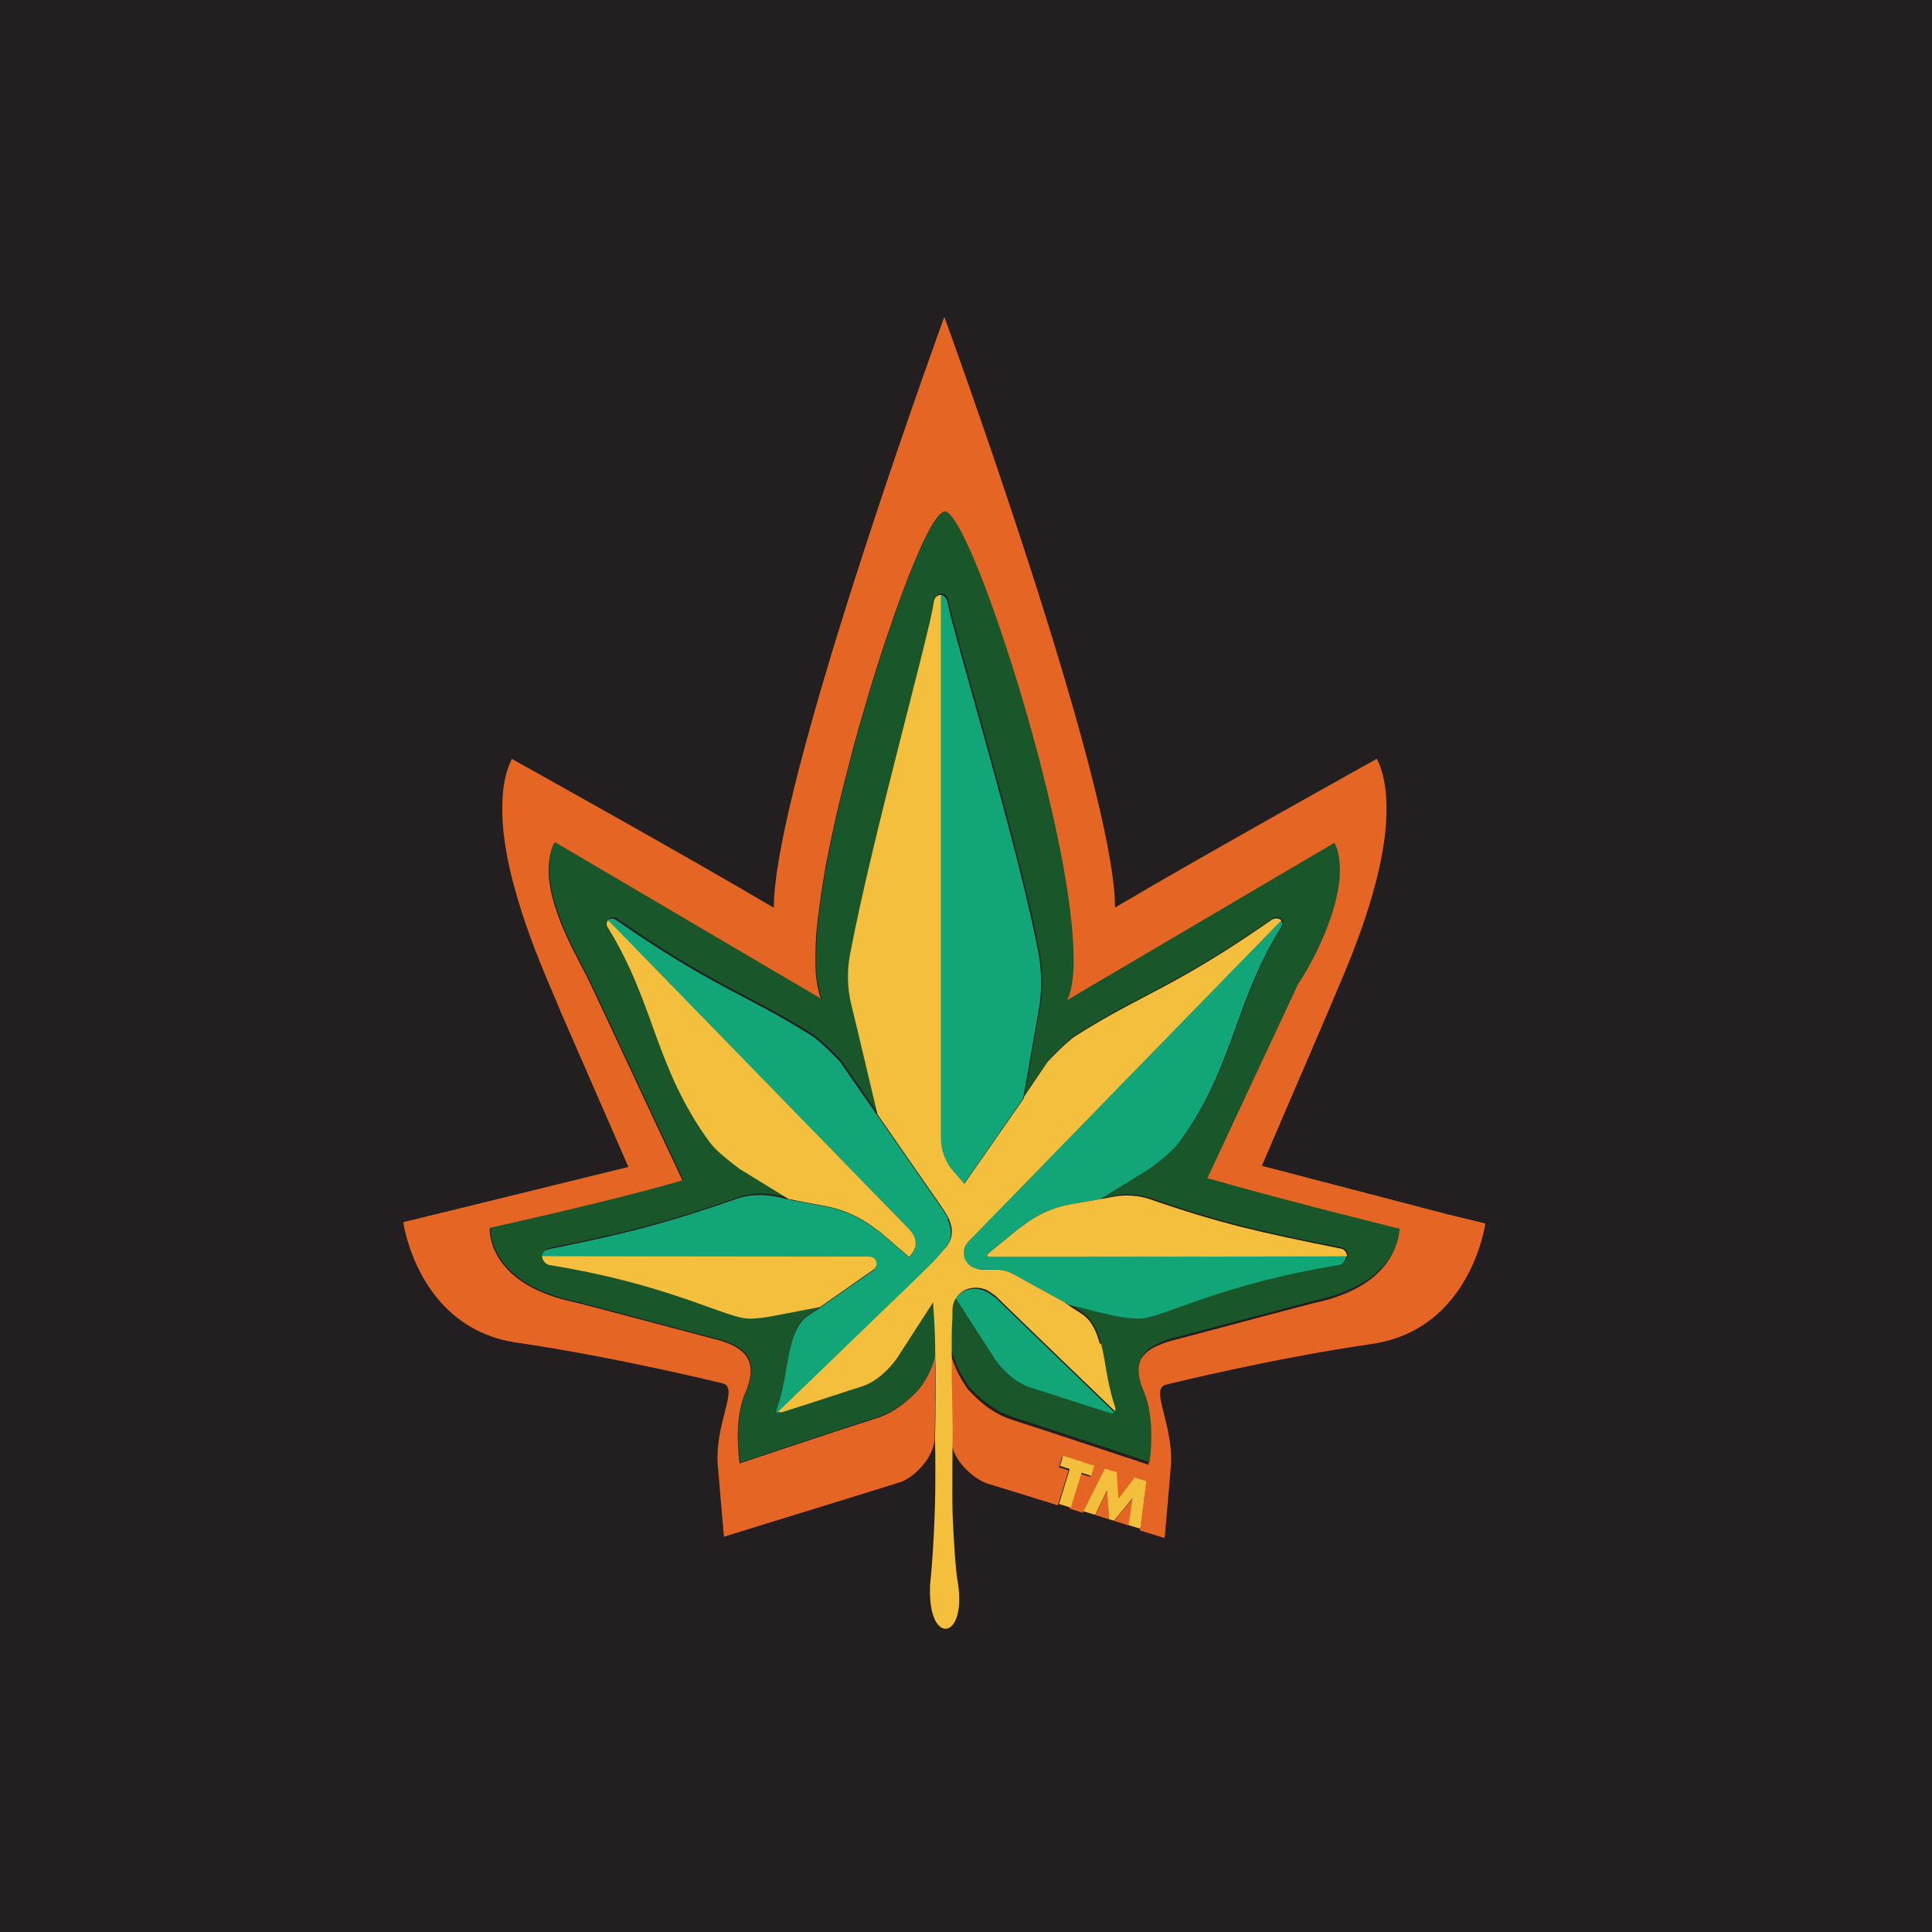
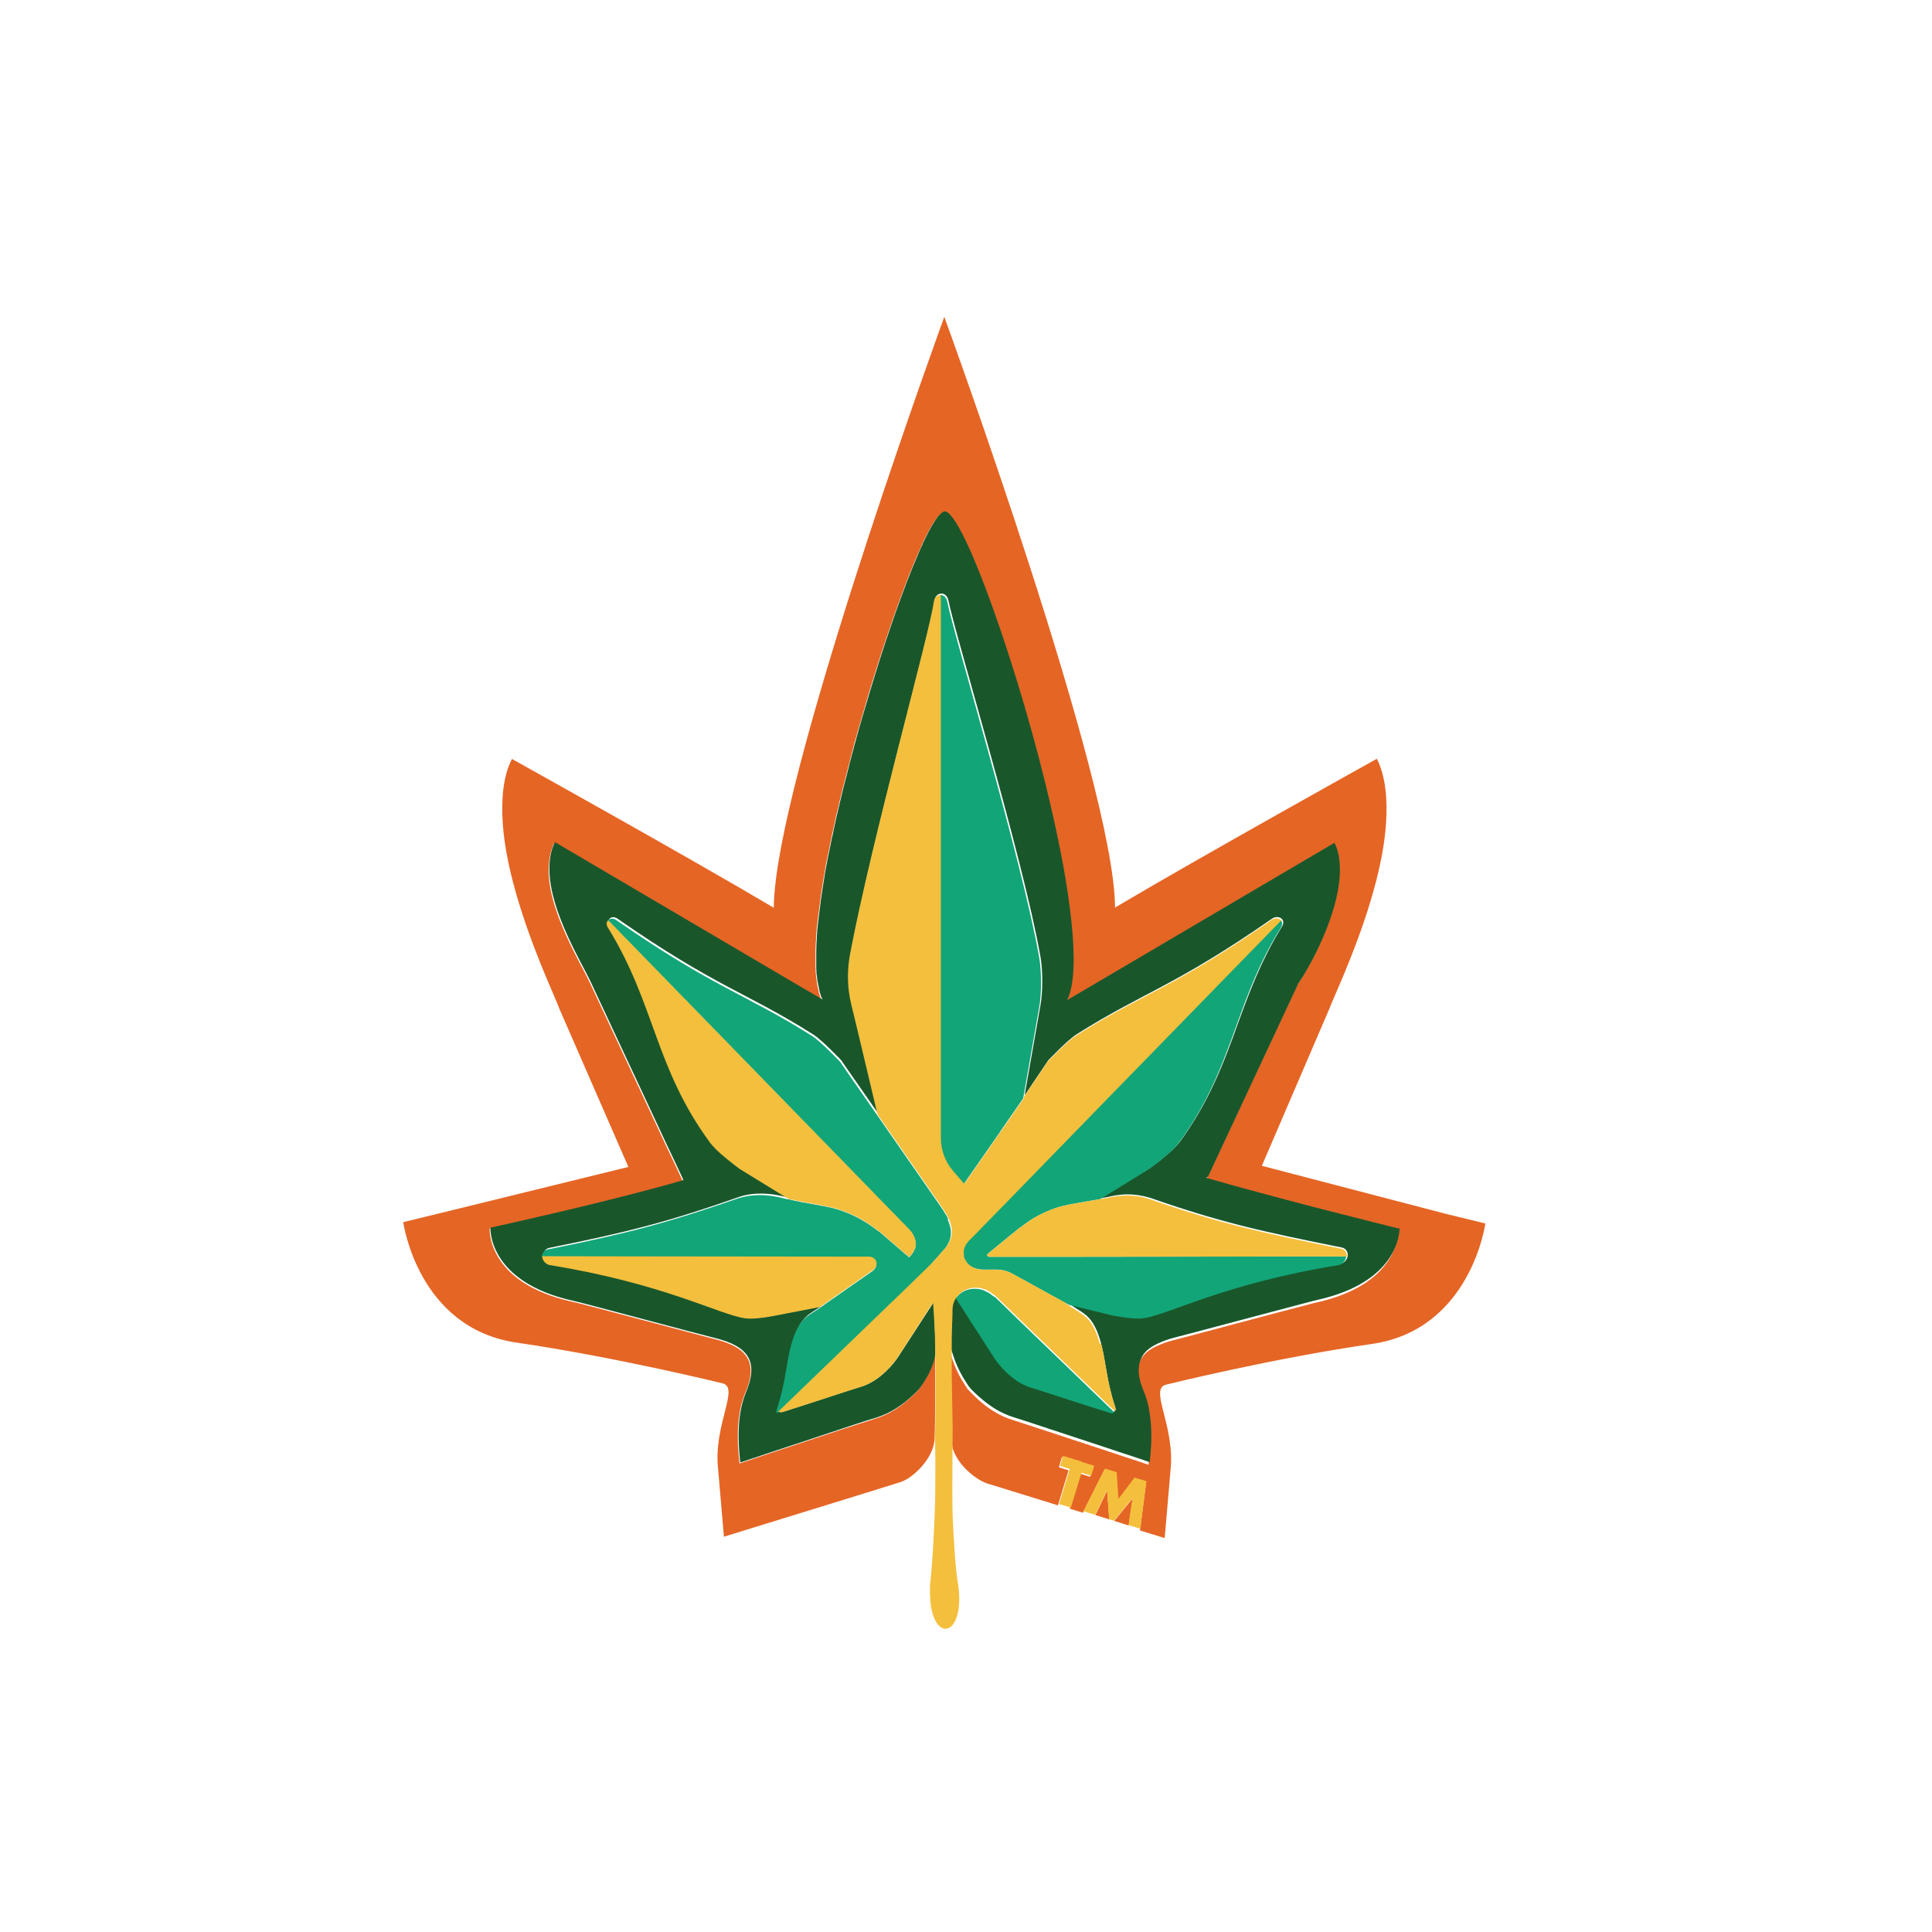
<svg xmlns="http://www.w3.org/2000/svg" viewBox="0 0 101.52 101.52">
  <defs>
    <style>
      .cls-1 {
        fill: none;
      }

      .cls-2 {
        fill: #f4bf3d;
      }

      .cls-3 {
        fill: #231f20;
      }

      .cls-4 {
        fill: #12a578;
      }

      .cls-5 {
        fill: #e56525;
      }

      .cls-6 {
        clip-path: url(#clippath);
      }

      .cls-7 {
        fill: #19572b;
      }
    </style>
    <clipPath id="clippath">
      <rect class="cls-1" x="1.77" y="3.04" width="95.7" height="95.7" />
    </clipPath>
  </defs>
-   <g id="Layer_3" data-name="Layer 3">
-     <rect class="cls-3" width="101.52" height="101.52" />
-   </g>
  <g id="Layer_2" data-name="Layer 2">
    <g class="cls-6">
      <g>
        <path class="cls-5" d="M59.31,80.15l.21-1.42-.97,1.19c.27.08.52.16.76.24Z" />
        <path class="cls-5" d="M57.56,79.61c.25.08.49.15.73.23l-.11-1.52-.62,1.29Z" />
        <path class="cls-5" d="M66.34,61.18l3.52-8.19c.37-.98,2.7-5.76,2.97-9.71.09-1.31-.03-2.51-.48-3.41,0,0-9.33,5.19-13.76,7.82,0-6.48-8.97-31.04-8.97-31.04,0,0-7.74,21.21-8.83,29.41-.08.62-.13,1.18-.13,1.64-4.43-2.63-13.76-7.82-13.76-7.82-.46.9-.57,2.1-.48,3.41.28,3.95,2.61,8.73,2.97,9.71l3.63,8.32-.37.09-9.41,2.31-2.05.5s.75,5.57,5.96,6.33c5.21.76,10.78,2.13,10.78,2.13,1,.19-.48,2.17-.19,4.58l.3,3.49s2.51-.78,4.92-1.52c2.1-.65,4.12-1.27,4.35-1.35.66-.2,1.78-1.27,1.8-2.3,0,0,0-.02,0-.03.02-.47.03-1.34.03-2.12,0-.75,0-1.42,0-1.58,0-.29,0-.6-.02-.88.02.88-.75,1.96-.93,2.14-.1.1-.21.21-.32.31-.49.45-1.11.9-1.89,1.13-.26.08-.96.31-1.77.57-.97.32-2.09.69-2.83.94l-.73.24-1.79.6c-.32-2.69.3-3.63.41-3.99.6-1.66-.43-2.24-1.85-2.58-.56-.14-7.09-1.89-7.31-1.92-4.57-.99-4.38-3.86-4.38-3.86,0,0,.03,0,.05,0,.41-.09,4.83-1.06,8.44-2.03.58-.15,1.14-.31,1.65-.46l-.07-.16-.13-.28-.39-.83-.22-.46-1.65-3.53-2.39-5.11c-.48-1.05-2.17-3.73-2.19-5.91,0-.55.08-1.05.29-1.48l8.65,5.09,3.84,2.26,1.57.92c-.06-.12-.11-.25-.15-.4-.01-.05-.02-.11-.03-.16-.03-.11-.05-.22-.07-.34-.01-.07-.02-.15-.03-.22-.01-.12-.03-.23-.04-.36,0-.09,0-.18-.01-.27,0-.13,0-.26,0-.4,0-.1,0-.2,0-.3,0-.14,0-.28.01-.43,0-.11.01-.22.02-.34,0-.04,0-.07,0-.11,0-.12.02-.23.03-.36,0-.06.01-.13.02-.2,0-.06.01-.11.02-.17.02-.16.03-.33.06-.5.02-.13.03-.26.05-.39.02-.17.05-.35.07-.53.02-.13.04-.27.06-.4.03-.18.06-.37.09-.56.02-.14.05-.28.07-.42.03-.19.07-.39.11-.58.03-.15.06-.29.09-.44.04-.2.08-.39.12-.59.03-.15.06-.3.1-.46.04-.2.09-.4.13-.6.03-.16.07-.31.11-.47.05-.2.09-.4.14-.6.04-.16.08-.33.12-.49.05-.19.1-.39.15-.58.04-.17.09-.34.13-.51.05-.18.09-.36.14-.55.05-.19.1-.37.15-.56,0,0,0,0,0-.02.04-.15.08-.31.13-.46.06-.21.11-.41.17-.62.03-.11.07-.23.1-.34.04-.15.09-.29.13-.44.37-1.29.76-2.54,1.15-3.71.3-.9.59-1.73.88-2.5.07-.19.15-.41.22-.59,0,0,0,0,0,0,.1-.25.19-.5.29-.73,0,0,0,0,0,0,.09-.23.19-.45.28-.66,0,0,0,0,0-.01.09-.21.18-.4.26-.58,0,0,0-.01,0-.02.08-.18.17-.35.25-.5,0,0,0,0,0-.01.08-.15.16-.3.23-.42,0,0,0,0,0,0,.07-.13.14-.24.21-.33,0,0,0,0,0,0,.07-.1.13-.18.19-.24,0,0,0,0,0,0,0,0,0,0,0,0,.05-.06.1-.1.15-.13.05-.03.09-.05.13-.05.04,0,.09.02.13.05.05.03.1.08.15.13,0,0,0,0,0,0,.36.38.87,1.39,1.44,2.79.54,1.33,1.14,3,1.73,4.86.52,1.62,1.03,3.37,1.49,5.12.52,1.96.97,3.93,1.29,5.72.38,2.08.59,3.92.53,5.27-.02.54-.08,1-.19,1.37-.04.14-.09.26-.14.37h0s.78-.46.78-.46l10.89-6.41s0,0,0,0l2.38-1.4s0,0,0,0c0,0,0,.01,0,.02.21.42.29.92.28,1.46-.02,1.85-1.11,4.16-1.84,5.37-.01.02-.03.05-.04.07-.01.02-.03.04-.04.07-.06.1-.11.18-.17.26-.03.05-.07.1-.1.15l-.03.07-3.09,6.61-1.29,2.76-.25.54-.08.17c-.06.04-.1.06-.1.06,1.66.49,3.84,1.07,5.75,1.56,2.4.62,4.39,1.11,4.39,1.11,0,0,0,0,0,0,0,0,0,.01,0,.03,0,0,0,0,0,0,0,.32-.1,2.89-4.38,3.82-.03,0-.17.04-.39.1-1.45.37-6.43,1.71-6.92,1.83-.29.07-.55.15-.79.25-.34.13-.63.29-.84.51-.16.16-.27.35-.33.58-.09.33-.08.73.11,1.25.05.18.23.5.36,1.1.01.07.02.13.03.2.11.61.16,1.46.02,2.69l-.5-.17s0,0,0,0l-1.87-.62-.15-.05c-.7-.23-1.76-.58-2.7-.89-.86-.28-1.63-.53-1.9-.62-.74-.22-1.34-.64-1.81-1.06-.2-.18-.39-.37-.55-.54-.06-.08-.11-.16-.16-.24-.25-.37-.44-.75-.58-1.12-.08-.2-.15-.4-.2-.59,0,.19,0,.41,0,.63h0c0,.08,0,.31,0,.6,0,0,0,0,0,.01,0,.04,0,.08,0,.12,0,.32.01.7.02,1.1.02.84.04,1.72.05,2.14,0,1.06,1.2,2.07,1.9,2.29.21.06,1.85.57,3.69,1.14l.56-1.84-.51-.16.16-.53,1.01.31.63.19-.1.32-.06.21-.51-.16-.56,1.84h-.01s.04,0,.06.01c.21.07.43.13.64.2l.86-1.71.27-.53.17.05.45.14.09,1.42.86-1.13.62.19-.32,2.5c.79.24,1.3.4,1.3.4l.3-3.49c.29-2.41-1.19-4.4-.19-4.58,0,0,5.57-1.38,10.78-2.13,5.21-.76,5.96-6.33,5.96-6.33l-2.05-.5-9.69-2.53Z" />
        <path class="cls-5" d="M49.01,68.47s.06,1.15.09,1.91c0,.13.01.26.01.36,0-.12,0-.24-.01-.36,0-.03,0-.06,0-.08-.02-.55-.06-1.23-.09-1.82Z" />
        <polygon class="cls-5" points="48.22 66.49 48.22 66.49 48.22 66.49 48.22 66.49" />
        <polygon class="cls-2" points="53.77 57.71 53.77 57.71 53.79 57.63 53.79 57.63 53.77 57.71 53.77 57.71" />
        <path class="cls-2" d="M49.64,65.61l-.15.16-.03.04-.37.42-.13.14h0s0,0,0,0l.13-.14.37-.42.03-.04.15-.16c.06-.07.1-.14.15-.21.07-.12.13-.24.16-.36-.03.12-.09.24-.16.36-.04.07-.09.14-.15.21Z" />
        <path class="cls-7" d="M73.52,64.56s0,0,0,0c0,0-1.98-.49-4.39-1.11-1.91-.5-4.09-1.08-5.75-1.56,0,0,.04-.02.1-.06l.08-.17.25-.54,1.29-2.76,3.09-6.61.03-.07s.07-.09.1-.15c.05-.08.11-.16.17-.26.01-.02.03-.04.04-.07.01-.02.03-.05.04-.07.73-1.21,1.82-3.52,1.84-5.37,0-.54-.07-1.04-.28-1.46,0,0,0-.01,0-.02,0,0,0,0,0,0l-2.38,1.4s0,0,0,0l-10.89,6.41-.78.46h0c.05-.11.1-.23.14-.37.11-.36.17-.83.19-1.37.05-1.35-.16-3.2-.53-5.27-.33-1.8-.78-3.76-1.29-5.72-.46-1.75-.97-3.5-1.49-5.12-.59-1.85-1.19-3.53-1.73-4.86-.57-1.4-1.08-2.41-1.44-2.79,0,0,0,0,0,0-.05-.06-.1-.1-.15-.13-.05-.03-.09-.05-.13-.05-.04,0-.09.02-.13.05-.05.03-.1.08-.15.13,0,0,0,0,0,0,0,0,0,0,0,0-.06.06-.12.14-.19.24,0,0,0,0,0,0-.07.1-.14.21-.21.33,0,0,0,0,0,0-.07.13-.15.27-.23.42,0,0,0,0,0,.01-.08.15-.16.32-.25.5,0,0,0,.01,0,.02-.09.18-.17.38-.26.58,0,0,0,0,0,.01-.09.21-.18.43-.28.66,0,0,0,0,0,0-.09.23-.19.48-.29.73,0,0,0,0,0,0-.07.18-.15.4-.22.59-.29.77-.58,1.6-.88,2.5-.39,1.17-.77,2.42-1.15,3.71-.04.15-.09.29-.13.44-.03.11-.07.23-.1.34-.06.21-.11.41-.17.62-.04.15-.08.31-.13.46,0,0,0,0,0,.02-.05.19-.1.37-.15.56-.05.18-.1.36-.14.55-.04.17-.09.34-.13.51-.05.19-.1.39-.15.58-.04.16-.08.33-.12.49-.05.2-.09.4-.14.6-.04.16-.07.31-.11.47-.04.2-.09.4-.13.6-.03.15-.06.31-.1.46-.04.2-.08.4-.12.59-.03.15-.06.29-.09.44-.04.2-.07.39-.11.58-.03.14-.05.28-.07.42-.03.19-.06.38-.09.56-.02.14-.04.27-.06.4-.03.18-.05.36-.07.53-.02.13-.03.26-.05.39-.02.17-.04.34-.06.5,0,.06-.01.11-.02.17,0,.06-.01.13-.02.2-.01.12-.02.24-.03.36,0,.04,0,.07,0,.11,0,.11-.02.23-.02.34,0,.15-.01.29-.01.43,0,.1,0,.21,0,.3,0,.14,0,.27,0,.4,0,.09,0,.18.01.27,0,.13.02.24.04.36,0,.07.01.15.03.22.02.12.05.23.07.34.01.05.02.11.03.16.04.15.09.29.15.4l-1.57-.92-3.84-2.26-8.65-5.09c-.22.43-.3.93-.29,1.48.03,2.18,1.71,4.87,2.19,5.91l2.39,5.11,1.65,3.53.22.46.39.83.13.28.07.16c-.52.15-1.07.31-1.65.46-3.62.97-8.04,1.94-8.44,2.03-.02,0-.05,0-.05,0,0,0-.18,2.86,4.38,3.86.22.03,6.75,1.79,7.31,1.92,1.42.34,2.44.92,1.85,2.58-.1.37-.73,1.3-.41,3.99l1.79-.6.73-.24c.73-.24,1.86-.62,2.83-.94.81-.27,1.51-.5,1.77-.57.78-.24,1.4-.68,1.89-1.13.11-.1.22-.21.32-.31.19-.19.95-1.26.93-2.14,0-.08,0-.16,0-.24,0-.1,0-.22-.01-.36-.03-.76-.09-1.91-.09-1.91v.02s-1.89,2.91-1.89,2.91c-.45.65-1.15,1.29-1.91,1.52-.85.26-1.83.59-4.09,1.32-.04.01-.08.02-.11.02-.09,0-.15-.03-.15-.03,0,0,0,0,0,0h0s0,0,0,0h0s0,0,0,0c-.07-.08-.03-.17,0-.27.45-1.37.47-2.35.73-3.31.4-1.45.91-1.53,1.49-1.94l-2.29.44s-.79.17-1.37.17c-.11,0-.2,0-.29-.02-1.35-.21-4.3-1.84-10.28-2.8-.28-.1-.35-.32-.36-.46,0,0,0,0,.01,0h0s0,0,0,0c0-.13.07-.36.32-.41,4.18-.84,6.28-1.38,10.01-2.69.37-.12.72-.16,1.05-.16,0,0,0,0,0,0,0,0,.01,0,.02,0,.04,0,.07,0,.11,0,0,0,0,0,.01,0h0c.67.01,1.19.18,1.4.22,0,0,.02,0,.03,0l-2.57-1.58s-.5-.35-.95-.76c-.24-.21-.47-.43-.61-.63-2.9-3.96-2.86-7.25-5.34-11.26-.09-.13-.12-.28-.02-.4,0,0,0-.01,0-.02,0,0,.03.03.08.08,0,0,0,0,.01.01-.05-.05-.09-.09-.09-.09,0,0,0,0,0,0,.11-.12.28-.12.42-.03,5.19,3.61,6.76,3.86,10.29,6.09.48.3,1.49,1.37,1.49,1.37l.44.64,1.49,2.14-.96-4.04-.28-1.17-.14-.57c-.21-.87-.22-1.77-.06-2.65,1.16-6.13,4.18-16.85,4.4-18.51.03-.2.16-.37.37-.37h0s0,0,0,0c0,0,0,0,0,0,.2,0,.33.17.37.37.29,1.58,3.91,13.47,4.83,18.7.13.71.13,1.87,0,2.58l-.83,4.72h0s1.24-1.84,1.24-1.84c0,0,1.01-1.07,1.49-1.37,3.53-2.23,5.11-2.49,10.29-6.09.24-.15.45-.03.5.03,0,0,0,0,0,0h0c.11.12.08.28-.01.42-1.07,1.74-1.67,3.35-2.25,4.93-.22.61-.44,1.22-.68,1.83-.57,1.45-1.26,2.93-2.41,4.51-.42.57-1.56,1.38-1.56,1.38l-2.58,1.59h0s0,0,0,0h.06c.28-.04.73-.19,1.33-.19.34,0,.73.05,1.17.18,3.73,1.3,5.88,1.77,10.07,2.61.25.05.33.27.32.41,0,0,0,0,0,0,0,0,0,0,0,0-.01.13-.08.35-.36.45-5.98.96-8.93,2.6-10.28,2.8-.56.08-1.66-.15-1.66-.15l-2.26-.55s-.12-.07-.31-.17c-.32-.17-.84-.46-1.37-.75-.48-.26-.96-.53-1.29-.71-.01,0-.03-.01-.04-.02-.26-.14-.54-.21-.83-.21h-.6s-.04,0-.06,0c0,0,0,0,0,0,.02,0,.04,0,.06,0h.6c.29,0,.58.07.83.21.01,0,.03.01.04.02.33.18.81.44,1.29.71.53.29,1.05.58,1.37.75l.4.28c.58.41,1.1.49,1.5,1.94.26.96.28,1.94.73,3.31.03.1.08.19,0,.27h0s0,0,0,0c-.07.08-.17.05-.27.02-.3-.1-.57-.18-.83-.26-1.69-.54-2.53-.83-3.27-1.05-.76-.23-1.46-.87-1.91-1.52l-.32-.5-1.02-1.58-.71-1.11c-.13.18-.22.4-.22.67,0,.06,0,.11,0,.16,0,.69-.03.57-.04,1.39,0,.06,0,.28,0,.56h0c.06.2.13.4.2.6.15.37.33.75.58,1.12.05.08.1.16.16.24.15.18.34.36.55.54.48.43,1.08.84,1.81,1.06.27.08,1.03.33,1.9.62.94.31,2,.66,2.7.89l.15.05,1.87.62s0,0,0,0l.5.17c.15-1.23.09-2.08-.02-2.69-.01-.07-.02-.13-.03-.2-.13-.6-.31-.92-.36-1.1-.19-.51-.2-.92-.11-1.25.06-.22.17-.42.33-.58.21-.21.5-.37.84-.51.24-.1.51-.18.79-.25.49-.12,5.46-1.45,6.92-1.83.22-.06.36-.09.39-.1,4.28-.93,4.39-3.5,4.38-3.82,0,0,0,0,0,0,0-.02,0-.02,0-.03Z" />
        <path class="cls-2" d="M58.77,78.78l-.09-1.42-.45-.14-.17-.05-.27.53-.86,1.71c.21.06.41.13.62.19l.62-1.29.11,1.52c.09.03.17.05.26.08l.97-1.19-.21,1.42c.22.07.43.13.62.19l.32-2.5-.62-.19-.86,1.13Z" />
        <path class="cls-4" d="M52.57,59.44l1.2-1.73h0s.01-.08.01-.08h0s.83-4.72.83-4.72c.13-.71.12-1.87,0-2.58-.92-5.23-4.54-17.12-4.83-18.7-.04-.2-.17-.37-.37-.37,0,0,0,0,0,0h0v28.56c0,.63.23,1.24.64,1.72l.59.68,1.93-2.77Z" />
        <path class="cls-4" d="M52.27,68.16s-.09-.06-.13-.09c-.07-.06-.15-.12-.23-.16,0,0-.01,0-.02-.01-.11-.06-.23-.11-.35-.14,0,0,0,0,0,0-.45-.11-.94,0-1.26.39-.02.02-.03.03-.05.05,0,0,0,0-.01.01h0s.71,1.11.71,1.11l1.02,1.58.32.5c.45.65,1.15,1.29,1.91,1.52.73.22,1.57.51,3.27,1.05.26.08.53.17.83.26.1.03.19.06.27-.02,0,0,0,0,0,0,0,0,0,0,0,0h0s-5.71-5.5-6.26-6.05Z" />
        <path class="cls-4" d="M49.82,64.05c-.04-.09-.08-.17-.14-.26-.02-.03-.04-.06-.06-.09,0-.01-.02-.02-.02-.04-.03-.05-.06-.1-.1-.15l-.08-.12-.02-.03-.37-.53-.61-.88-2.34-3.37h0s-1.49-2.14-1.49-2.14l-.44-.64s-1.01-1.07-1.49-1.37c-3.53-2.23-5.11-2.49-10.29-6.09-.13-.09-.3-.1-.42.03,0,0,0,0,0,0,0,0,.04.04.09.09.93.95,9.97,10.23,14.17,14.55.65.66,1.18,1.21,1.55,1.59.37.38.39.75.33.98,0,.03-.02.06-.04.09-.1.24-.28.4-.28.4l-1.52-1.31s-.05-.04-.08-.06c-.04-.03-.09-.06-.13-.09-.06-.05-.13-.1-.2-.15-.75-.53-1.59-.91-2.5-1.07-.78-.14-1.6-.29-1.91-.37,0,0,0,0,0,0-.01,0-.02,0-.03,0-.21-.04-.73-.21-1.4-.22h0s-.01,0-.01,0c-.04,0-.07,0-.11,0,0,0-.01,0-.02,0,0,0,0,0,0,0-.32,0-.68.05-1.05.16-3.73,1.3-5.83,1.85-10.01,2.69-.25.05-.33.27-.32.41,0,0,0,0,0,0h0c.17,0,10.98.02,15.35.02.32,0,.61,0,.85,0,.55,0,.89,0,.95,0,.27,0,.43.19.41.4-.01.12-.09.25-.25.35-.2.14-.72.5-1.25.87-.62.43-1.25.88-1.43,1l-.05.04s0,0,0,0c-.58.41-1.09.49-1.49,1.94-.26.96-.28,1.94-.73,3.31-.03.1-.08.19,0,.27h0s0,0,0,0l6.79-6.55,1.08-1.05h0s.23-.24.23-.24h0s.13-.15.13-.15l.37-.42.03-.04.15-.16c.06-.07.1-.14.15-.21.07-.12.13-.24.16-.36.05-.2.05-.4,0-.61-.03-.12-.07-.25-.13-.38ZM48.22,66.49s0,0,0,0h0s0,0,0,0h0s0,0,0,0Z" />
        <path class="cls-4" d="M70.64,66.02c-1.17,0-10.1.01-15.17.02-.27,0-.53,0-.78,0-.19,0-.38,0-.56,0-1.29,0-2.12,0-2.14,0-.09,0-.18-.08-.06-.18.06-.05.24-.2.45-.37.48-.39,1.14-.93,1.14-.93.05-.04.11-.08.17-.12.75-.59,1.63-.99,2.57-1.16l.67-.12.88-.15h0s2.58-1.59,2.58-1.59c0,0,1.14-.81,1.56-1.38,1.16-1.58,1.84-3.05,2.41-4.51.24-.61.46-1.22.68-1.83.57-1.58,1.17-3.19,2.25-4.93.09-.14.12-.3.01-.42,0,0,0,0,0,0l-2.76,2.83-6.15,6.31-5.5,5.65-1.26,1.29-.47.48-.2.2c-.25.24-.34.46-.35.66,0,.05,0,.1.01.16,0,.03,0,.06,0,.09,0,.03.02.06.03.09.02.05.05.08.07.12.22.42.71.48.93.48,0,0,.02,0,.03,0,.02,0,.04,0,.06,0h.6c.29,0,.58.07.83.21.01,0,.03.01.04.02.33.18.81.44,1.29.71.53.29,1.05.58,1.37.75.19.1.31.17.31.17l2.26.55s1.1.23,1.66.15c1.35-.21,4.3-1.84,10.28-2.8.27-.1.34-.32.36-.45,0,0,0,0,0,0,0,0-.04,0-.1,0h-.03Z" />
        <path class="cls-2" d="M57.8,70.63c-.4-1.46-.92-1.53-1.5-1.94l-.4-.28c-.32-.17-.84-.46-1.37-.75-.48-.26-.96-.53-1.29-.71-.01,0-.03-.01-.04-.02-.26-.14-.54-.21-.83-.21h-.6s-.04,0-.06,0c0,0,0,0,0,0,0,0-.02,0-.03,0-.22,0-.7-.06-.93-.48-.02-.04-.06-.07-.07-.12,0-.03-.02-.06-.03-.09,0-.03,0-.06,0-.09,0-.05-.01-.11-.01-.16.01-.2.1-.42.35-.66l.2-.2.47-.48,1.26-1.29,5.5-5.65,6.15-6.31,2.76-2.83s0,0,0,0h0s0,0,0,0c-.05-.06-.27-.17-.5-.03-5.19,3.61-6.76,3.86-10.29,6.09-.48.3-1.49,1.37-1.49,1.37l-1.24,1.84h0s-.01.08-.01.08h0s-1.2,1.73-1.2,1.73l-1.93,2.77-.59-.68c-.41-.48-.64-1.09-.64-1.72v-28.55h0c-.2,0-.34.16-.37.36-.22,1.67-3.24,12.38-4.4,18.51-.17.88-.15,1.78.06,2.65l.14.57.28,1.17.96,4.04h0s2.34,3.37,2.34,3.37l.61.88.37.53.02.03.08.12s.06.1.1.15c0,.01.02.02.02.04.02.03.04.06.06.09.05.09.1.18.14.26.06.13.1.26.13.38.05.21.05.42,0,.61-.03.12-.09.24-.16.36-.04.07-.09.14-.15.21l-.15.16-.03.04-.37.42-.13.14h0s-.23.23-.23.23h0s-1.08,1.05-1.08,1.05l-6.79,6.55h0s0,0,0,0c0,0,0,0,0,0,0,0,.06.03.15.03.03,0,.07,0,.11-.02,2.27-.72,3.25-1.06,4.09-1.32.76-.23,1.46-.87,1.91-1.52l1.88-2.91v-.02c.04.59.08,1.27.1,1.82,0,.03,0,.06,0,.08,0,.12,0,.24.01.36,0,.08,0,.16,0,.24,0,.29.01.59.02.88,0,.15,0,.82,0,1.58,0,.78-.01,1.65-.03,2.12,0,0,0,.02,0,.03.01.45.02.91.02,1.38,0,.9,0,1.83-.04,2.75-.04,1.11-.12,2.56-.24,3.63,0,.04,0,.07,0,.11-.01.28,0,.52.02.75.17,1.81,1.27,1.87,1.48.4.05-.33.05-.73-.01-1.2-.15-.8-.24-2.32-.3-3.65-.04-.89,0-4.7,0-4.7,0-.4-.05-2.37-.05-2.69,0-.04,0-.08,0-.12,0,0,0,0,0-.01,0-.29,0-.52,0-.61h0c0-.22,0-.43,0-.63h0c0-.28,0-.5,0-.56,0-.82.03-.7.04-1.39,0-.05,0-.1,0-.16,0-.26.08-.48.22-.67h0s0-.01.01-.02c.02-.02.03-.03.05-.05.32-.39.81-.49,1.26-.39,0,0,0,0,0,0,.12.03.24.07.35.14,0,0,.01,0,.02.01.08.04.15.11.23.16.04.03.09.05.13.09.55.55,6.26,6.05,6.26,6.05h0s0,0,0,0c0,0,0,0,0,0h0s0,0,0,0c.07-.08.03-.17,0-.27-.45-1.37-.47-2.35-.73-3.31Z" />
        <path class="cls-2" d="M56.87,76.81h0l-1.01-.31-.16.53.51.16-.56,1.84c.2.06.4.12.61.19h.01s.56-1.83.56-1.83l.51.16.16-.53-.63-.19Z" />
        <path class="cls-2" d="M32.02,48.43s-.08-.08-.08-.08c0,0,0,.01,0,.02-.1.12-.07.27.02.4,2.47,4.01,2.44,7.3,5.34,11.26.14.19.37.42.61.63.46.4.95.76.95.76l2.57,1.58s0,0,0,0c.31.07,1.13.23,1.91.37.91.16,1.76.54,2.5,1.07.07.05.13.1.2.15.04.03.09.06.13.09.03.02.05.04.08.06l1.52,1.31s.18-.16.28-.4c.01-.03.03-.05.04-.09.06-.22.05-.59-.33-.98-.37-.38-.91-.93-1.55-1.59-4.21-4.32-13.24-13.59-14.17-14.55,0,0-.01,0-.01-.01Z" />
        <polygon class="cls-7" points="48.22 66.49 48.22 66.49 48.22 66.49 48.22 66.49 48.22 66.49" />
        <path class="cls-2" d="M43.08,68.69l.05-.04c.17-.12.81-.57,1.43-1,.53-.37,1.04-.73,1.25-.87.16-.1.24-.23.25-.35.02-.21-.14-.4-.41-.4-.06,0-.4,0-.95,0-.25,0-.53,0-.85,0-4.37,0-15.19-.02-15.35-.02,0,0-.01,0-.01,0,0,.13.08.36.36.46,5.98.96,8.93,2.6,10.28,2.8.09.01.18.02.29.02.58,0,1.37-.17,1.37-.17l2.29-.44s0,0,0,0Z" />
        <path class="cls-2" d="M70.45,65.61c-4.18-.84-6.33-1.31-10.07-2.61-.44-.14-.83-.18-1.17-.18-.61,0-1.06.15-1.33.18h-.06s0,.01,0,.01h0s-.88.15-.88.15l-.67.12c-.94.16-1.82.57-2.57,1.16-.05.04-.11.08-.17.12,0,0-.66.54-1.14.93-.21.18-.39.32-.45.37-.13.11-.04.18.06.18.02,0,.85,0,2.14,0,.18,0,.36,0,.56,0,.25,0,.51,0,.78,0,5.07,0,13.99-.02,15.17-.02h.03c.06,0,.1,0,.1,0,0,0,0,0,0,0,0,0,0,0,0,0,0,0,0,0,0,0,0-.13-.07-.36-.32-.41Z" />
      </g>
    </g>
  </g>
</svg>
